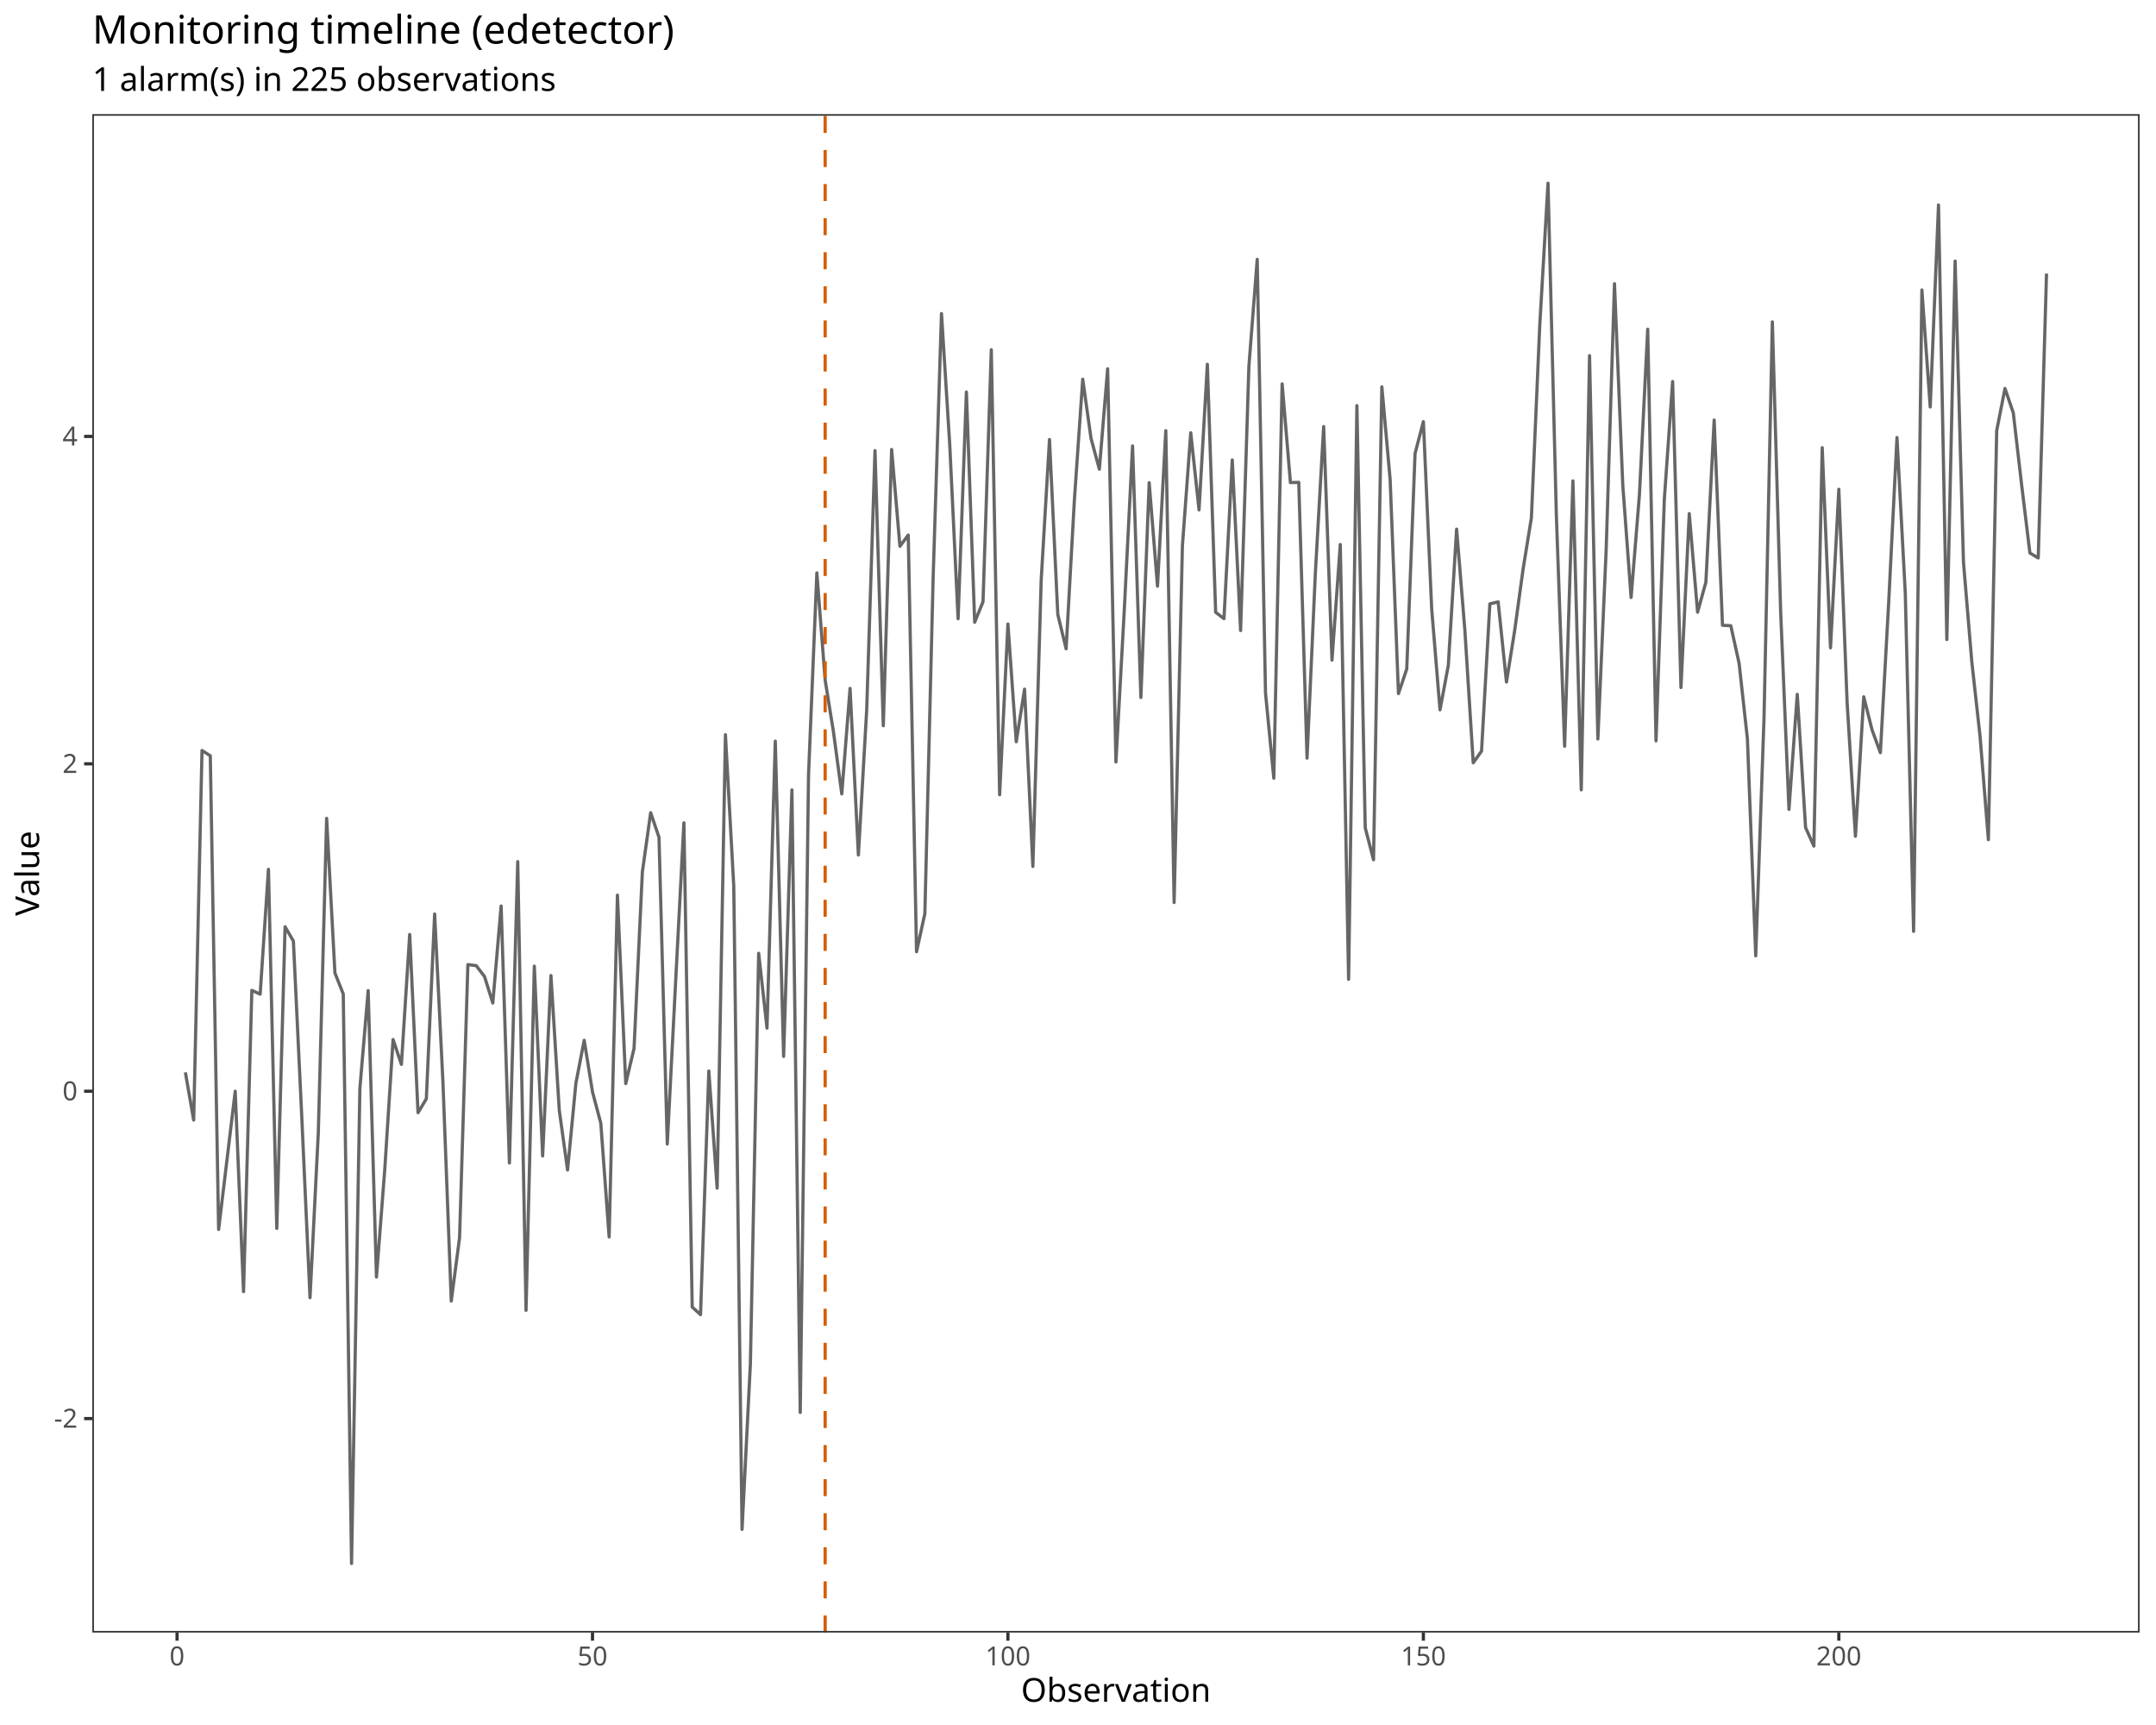
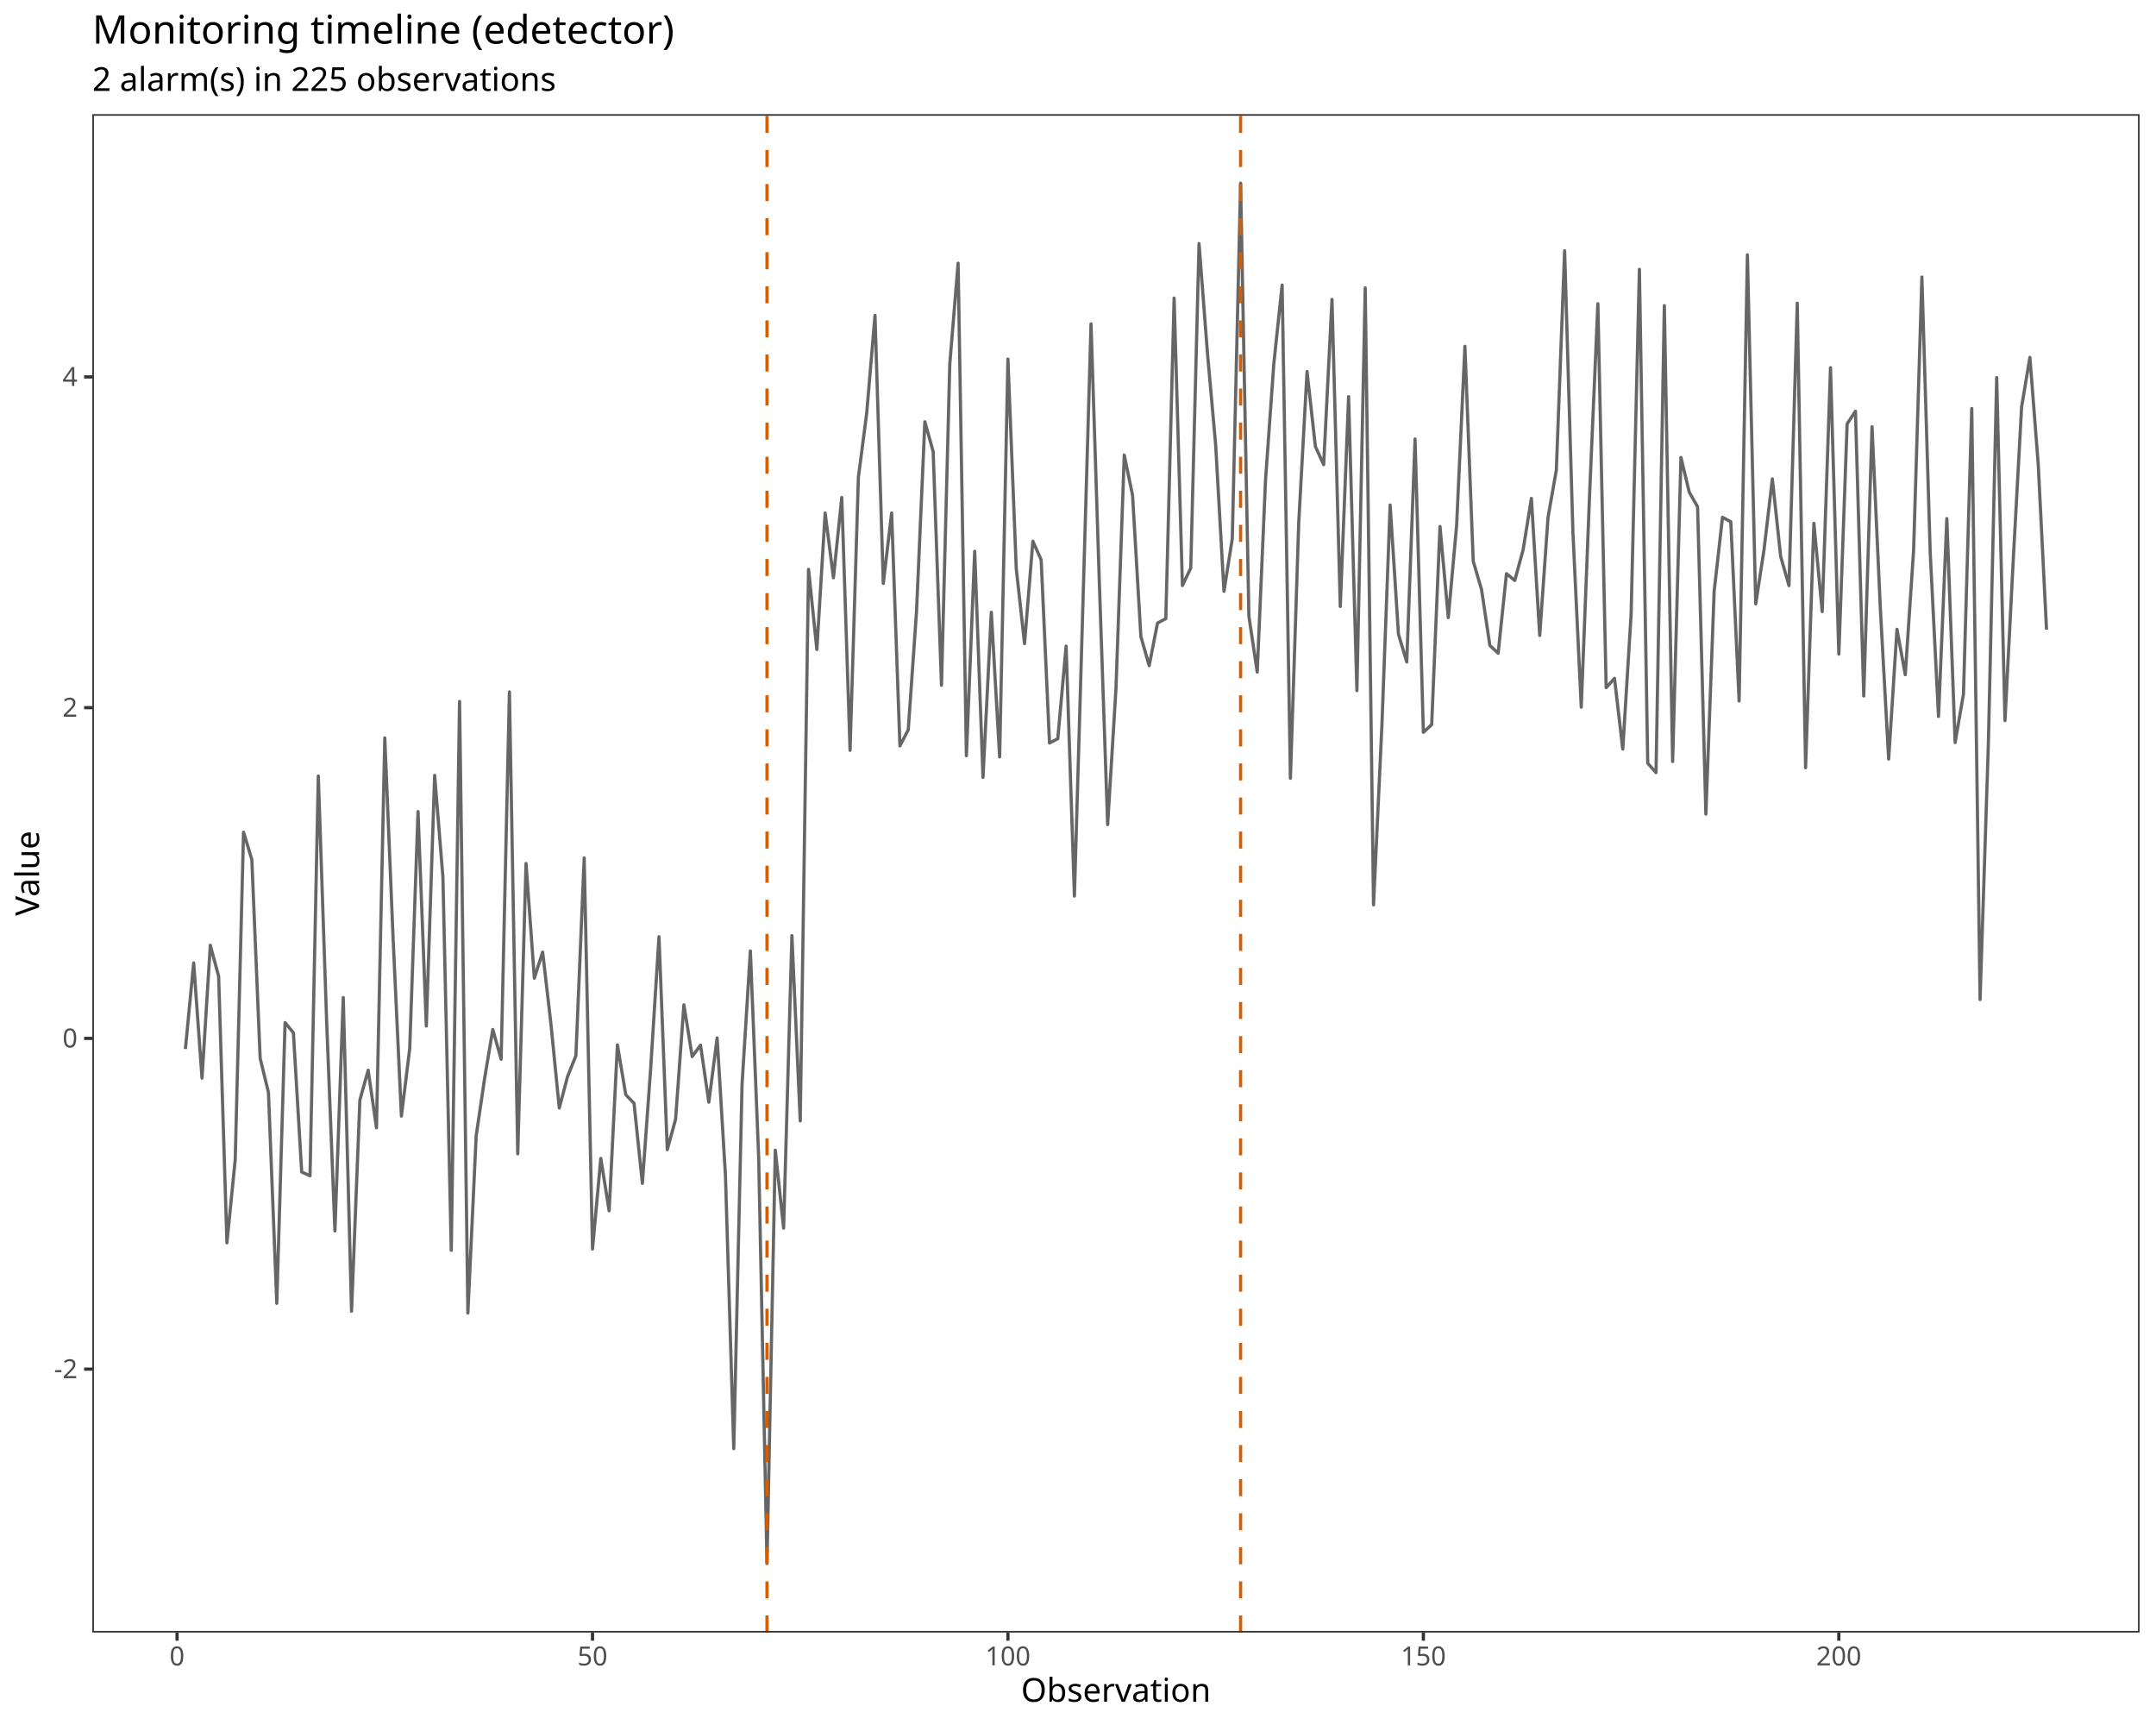
<svg xmlns="http://www.w3.org/2000/svg" class="svglite" data-engine-version="2.0" width="720.00pt" height="576.00pt" viewBox="0 0 720.00 576.00">
  <defs>
    <style type="text/css">
    .svglite line, .svglite polyline, .svglite polygon, .svglite path, .svglite rect, .svglite circle {
      fill: none;
      stroke: #000000;
      stroke-linecap: round;
      stroke-linejoin: round;
      stroke-miterlimit: 10.00;
    }
  </style>
  </defs>
  <rect width="100%" height="100%" style="stroke: none; fill: #FFFFFF;" />
  <defs>
    <clipPath id="cpMC4wMHw3MjAuMDB8MC4wMHw1NzYuMDA=">
      <rect x="0.00" y="0.00" width="720.00" height="576.00" />
    </clipPath>
  </defs>
  <g clip-path="url(#cpMC4wMHw3MjAuMDB8MC4wMHw1NzYuMDA=)">
    <rect x="0.00" y="0.00" width="720.00" height="576.00" style="stroke-width: 1.07; stroke: #FFFFFF; fill: #FFFFFF;" />
  </g>
  <defs>
    <clipPath id="cpMzAuODN8NzE0LjUyfDM4LjEyfDU0NS4xMQ==">
      <rect x="30.83" y="38.12" width="683.69" height="507.00" />
    </clipPath>
  </defs>
  <g clip-path="url(#cpMzAuODN8NzE0LjUyfDM4LjEyfDU0NS4xMQ==)">
    <rect x="30.83" y="38.12" width="683.69" height="507.00" style="stroke-width: 1.07; stroke: none; fill: #FFFFFF;" />
-     <polyline points="61.91,358.08 64.68,374.01 67.46,250.59 70.23,252.37 73.01,410.54 75.78,387.47 78.55,364.37 81.33,431.30 84.10,330.69 86.88,331.97 89.65,290.28 92.43,410.18 95.20,309.46 97.98,314.24 100.75,372.39 103.53,433.32 106.30,378.23 109.08,273.26 111.85,324.89 114.63,331.91 117.40,522.07 120.18,363.49 122.95,330.77 125.72,426.42 128.50,390.39 131.27,347.12 134.05,355.41 136.82,312.03 139.60,371.54 142.37,366.93 145.15,305.20 147.92,361.31 150.70,434.43 153.47,413.28 156.25,322.10 159.02,322.43 161.80,326.06 164.57,334.92 167.35,302.53 170.12,388.33 172.90,287.72 175.67,437.54 178.44,322.61 181.22,385.99 183.99,325.75 186.77,370.72 189.54,390.69 192.32,361.70 195.09,347.36 197.87,364.61 200.64,375.06 203.42,413.02 206.19,298.90 208.97,361.83 211.74,350.07 214.52,291.15 217.29,271.37 220.07,279.58 222.84,381.99 225.61,328.18 228.39,274.75 231.16,436.43 233.94,438.98 236.71,357.63 239.49,396.73 242.26,245.33 245.04,295.88 247.81,510.68 250.59,455.43 253.36,318.32 256.14,343.30 258.91,247.48 261.69,352.74 264.46,263.77 267.24,471.63 270.01,258.67 272.79,191.31 275.56,227.10 278.33,244.34 281.11,265.08 283.88,229.86 286.66,285.50 289.43,237.11 292.21,150.46 294.98,242.33 297.76,150.09 300.53,182.40 303.31,178.66 306.08,317.80 308.86,305.06 311.63,192.64 314.41,104.70 317.18,148.71 319.96,206.61 322.73,130.90 325.50,207.78 328.28,200.92 331.05,116.78 333.83,265.38 336.60,208.36 339.38,247.67 342.15,230.12 344.93,289.32 347.70,193.78 350.48,146.77 353.25,205.15 356.03,216.65 358.80,166.85 361.58,126.63 364.35,146.40 367.13,156.67 369.90,123.14 372.67,254.45 375.45,203.85 378.22,148.90 381.00,232.89 383.77,161.19 386.55,195.74 389.32,143.81 392.10,301.36 394.87,182.28 397.65,144.51 400.42,170.26 403.20,121.64 405.97,204.45 408.75,206.58 411.52,153.58 414.30,210.54 417.07,122.34 419.85,86.60 422.62,231.41 425.39,259.85 428.17,128.19 430.94,161.14 433.72,161.07 436.49,253.15 439.27,191.29 442.04,142.43 444.82,220.41 447.59,181.82 450.37,327.01 453.14,135.44 455.92,276.39 458.69,287.09 461.47,129.17 464.24,160.12 467.02,231.61 469.79,223.37 472.56,151.42 475.34,140.78 478.11,203.24 480.89,237.02 483.66,222.23 486.44,176.68 489.21,210.64 491.99,254.71 494.76,250.81 497.54,201.63 500.31,200.98 503.09,227.74 505.86,210.32 508.64,190.03 511.41,172.90 514.19,108.90 516.96,61.16 519.74,171.85 522.51,249.17 525.28,160.58 528.06,263.74 530.83,118.77 533.61,246.76 536.38,183.58 539.16,94.73 541.93,161.99 544.71,199.50 547.48,165.33 550.26,109.92 553.03,247.38 555.81,166.65 558.58,127.38 561.36,229.58 564.13,171.51 566.91,204.42 569.68,194.41 572.45,140.26 575.23,208.79 578.00,208.93 580.78,221.51 583.55,246.68 586.33,319.16 589.10,239.63 591.88,107.48 594.65,204.18 597.43,270.26 600.20,231.84 602.98,276.35 605.75,282.52 608.53,149.49 611.30,216.31 614.08,163.38 616.85,234.65 619.63,279.24 622.40,232.67 625.17,243.70 627.95,251.33 630.72,201.36 633.50,146.11 636.27,198.01 639.05,311.00 641.82,96.82 644.60,135.88 647.37,68.44 650.15,213.55 652.92,87.18 655.70,187.67 658.47,220.81 661.25,245.94 664.02,280.38 666.80,143.78 669.57,129.72 672.34,137.86 675.12,161.85 677.89,184.66 680.67,186.31 683.44,91.35 " style="stroke-width: 1.07; stroke: #666666; stroke-linecap: butt;" />
-     <line x1="275.56" y1="545.11" x2="275.56" y2="38.12" style="stroke-width: 1.07; stroke: #D55E00; stroke-dasharray: 5.69,5.69; stroke-linecap: butt;" />
+     <polyline points="61.91,350.29 64.68,321.54 67.46,359.99 70.23,315.64 73.01,325.98 75.78,414.99 78.55,387.23 81.33,277.87 84.10,287.03 86.88,353.37 89.65,364.78 92.43,435.19 95.20,341.46 97.98,344.86 100.75,391.34 103.53,392.62 106.30,259.12 109.08,340.96 111.85,411.02 114.63,333.10 117.40,437.84 120.18,367.33 122.95,357.36 125.72,376.58 128.50,246.40 131.27,313.22 134.05,372.68 136.82,350.20 139.60,271.01 142.37,342.61 145.15,258.91 147.92,292.99 150.70,417.49 153.47,234.23 156.25,438.44 159.02,379.27 161.80,360.33 164.57,343.76 167.35,353.69 170.12,231.04 172.90,385.29 175.67,288.33 178.44,326.63 181.22,317.93 183.99,341.95 186.77,369.98 189.54,359.46 192.32,352.52 195.09,286.48 197.87,417.05 200.64,386.79 203.42,404.29 206.19,348.89 208.97,365.53 211.74,368.41 214.52,395.14 217.29,356.82 220.07,312.78 222.84,383.89 225.61,373.74 228.39,335.52 231.16,352.81 233.94,348.98 236.71,368.04 239.49,346.58 242.26,392.38 245.04,483.71 247.81,362.04 250.59,317.53 253.36,386.42 256.14,522.07 258.91,384.06 261.69,410.09 264.46,312.41 267.24,374.29 270.01,190.09 272.79,216.86 275.56,171.30 278.33,192.93 281.11,166.12 283.88,250.54 286.66,159.37 289.43,138.05 292.21,105.30 294.98,194.80 297.76,171.29 300.53,249.05 303.31,243.71 306.08,204.07 308.86,140.84 311.63,150.80 314.41,228.81 317.18,121.58 319.96,87.89 322.73,252.35 325.50,184.09 328.28,259.58 331.05,204.45 333.83,252.74 336.60,119.90 339.38,189.84 342.15,214.90 344.93,180.71 347.70,186.94 350.48,248.11 353.25,246.67 356.03,215.75 358.80,299.21 361.58,203.85 364.35,108.15 367.13,194.65 369.90,275.34 372.67,230.15 375.45,151.95 378.22,165.42 381.00,212.55 383.77,222.27 386.55,208.05 389.32,206.57 392.10,99.54 394.87,195.51 397.65,189.70 400.42,81.33 403.20,117.52 405.97,148.55 408.75,197.43 411.52,179.90 414.30,61.16 417.07,205.76 419.85,224.42 422.62,160.37 425.39,121.51 428.17,95.19 430.94,259.87 433.72,174.42 436.49,124.06 439.27,149.06 442.04,155.16 444.82,99.97 447.59,202.50 450.37,132.44 453.14,230.61 455.92,96.12 458.69,302.14 461.47,242.66 464.24,168.63 467.02,211.78 469.79,221.03 472.56,146.59 475.34,244.54 478.11,241.96 480.89,175.81 483.66,206.23 486.44,175.50 489.21,115.63 491.99,187.42 494.76,196.83 497.54,215.51 500.31,218.13 503.09,191.55 505.86,193.83 508.64,183.62 511.41,166.43 514.19,212.18 516.96,172.83 519.74,156.98 522.51,83.73 525.28,177.79 528.06,236.14 530.83,165.48 533.61,101.43 536.38,229.62 539.16,226.50 541.93,250.14 544.71,205.19 547.48,89.95 550.26,254.86 553.03,257.99 555.81,102.05 558.58,254.29 561.36,152.76 564.13,164.36 566.91,169.22 569.68,271.83 572.45,197.37 575.23,172.72 578.00,174.23 580.78,234.07 583.55,85.09 586.33,201.65 589.10,183.55 591.88,159.92 594.65,185.77 597.43,195.55 600.20,101.23 602.98,256.36 605.75,174.74 608.53,204.23 611.30,122.78 614.08,218.43 616.85,141.54 619.63,137.31 622.40,232.40 625.17,142.50 627.95,203.29 630.72,253.46 633.50,210.13 636.27,225.29 639.05,183.75 641.82,92.51 644.60,184.62 647.37,239.23 650.15,173.17 652.92,247.95 655.70,231.76 658.47,136.40 661.25,333.75 664.02,248.30 666.80,126.09 669.57,240.62 672.34,186.72 675.12,135.85 677.89,119.34 680.67,155.05 683.44,210.24 " style="stroke-width: 1.07; stroke: #666666; stroke-linecap: butt;" />
+     <line x1="256.14" y1="545.11" x2="256.14" y2="38.12" style="stroke-width: 1.07; stroke: #D55E00; stroke-dasharray: 5.69,5.69; stroke-linecap: butt;" />
+     <line x1="414.30" y1="545.11" x2="414.30" y2="38.12" style="stroke-width: 1.07; stroke: #D55E00; stroke-dasharray: 5.69,5.69; stroke-linecap: butt;" />
    <rect x="30.83" y="38.12" width="683.69" height="507.00" style="stroke-width: 1.07; stroke: #333333;" />
  </g>
  <g clip-path="url(#cpMC4wMHw3MjAuMDB8MC4wMHw1NzYuMDA=)">
-     <text x="25.90" y="476.72" text-anchor="end" style="font-size: 8.80px; fill: #4D4D4D; font-family: sans;" textLength="7.82px" lengthAdjust="spacingAndGlyphs">-2</text>
-     <text x="25.90" y="367.40" text-anchor="end" style="font-size: 8.80px; fill: #4D4D4D; font-family: sans;" textLength="4.89px" lengthAdjust="spacingAndGlyphs">0</text>
-     <text x="25.90" y="258.08" text-anchor="end" style="font-size: 8.80px; fill: #4D4D4D; font-family: sans;" textLength="4.89px" lengthAdjust="spacingAndGlyphs">2</text>
-     <text x="25.90" y="148.76" text-anchor="end" style="font-size: 8.80px; fill: #4D4D4D; font-family: sans;" textLength="4.89px" lengthAdjust="spacingAndGlyphs">4</text>
-     <polyline points="28.09,473.69 30.83,473.69 " style="stroke-width: 1.07; stroke: #333333; stroke-linecap: butt;" />
-     <polyline points="28.09,364.37 30.83,364.37 " style="stroke-width: 1.07; stroke: #333333; stroke-linecap: butt;" />
-     <polyline points="28.09,255.05 30.83,255.05 " style="stroke-width: 1.07; stroke: #333333; stroke-linecap: butt;" />
-     <polyline points="28.09,145.73 30.83,145.73 " style="stroke-width: 1.07; stroke: #333333; stroke-linecap: butt;" />
+     <text x="25.90" y="460.20" text-anchor="end" style="font-size: 8.80px; fill: #4D4D4D; font-family: sans;" textLength="7.82px" lengthAdjust="spacingAndGlyphs">-2</text>
+     <text x="25.90" y="349.76" text-anchor="end" style="font-size: 8.80px; fill: #4D4D4D; font-family: sans;" textLength="4.89px" lengthAdjust="spacingAndGlyphs">0</text>
+     <text x="25.90" y="239.32" text-anchor="end" style="font-size: 8.80px; fill: #4D4D4D; font-family: sans;" textLength="4.89px" lengthAdjust="spacingAndGlyphs">2</text>
+     <text x="25.90" y="128.88" text-anchor="end" style="font-size: 8.80px; fill: #4D4D4D; font-family: sans;" textLength="4.89px" lengthAdjust="spacingAndGlyphs">4</text>
+     <polyline points="28.09,457.17 30.83,457.17 " style="stroke-width: 1.07; stroke: #333333; stroke-linecap: butt;" />
+     <polyline points="28.09,346.73 30.83,346.73 " style="stroke-width: 1.07; stroke: #333333; stroke-linecap: butt;" />
+     <polyline points="28.09,236.29 30.83,236.29 " style="stroke-width: 1.07; stroke: #333333; stroke-linecap: butt;" />
+     <polyline points="28.09,125.85 30.83,125.85 " style="stroke-width: 1.07; stroke: #333333; stroke-linecap: butt;" />
    <polyline points="59.13,547.85 59.13,545.11 " style="stroke-width: 1.07; stroke: #333333; stroke-linecap: butt;" />
    <polyline points="197.87,547.85 197.87,545.11 " style="stroke-width: 1.07; stroke: #333333; stroke-linecap: butt;" />
    <polyline points="336.60,547.85 336.60,545.11 " style="stroke-width: 1.07; stroke: #333333; stroke-linecap: butt;" />
    <polyline points="475.34,547.85 475.34,545.11 " style="stroke-width: 1.07; stroke: #333333; stroke-linecap: butt;" />
    <polyline points="614.08,547.85 614.08,545.11 " style="stroke-width: 1.07; stroke: #333333; stroke-linecap: butt;" />
    <text x="59.13" y="556.10" text-anchor="middle" style="font-size: 8.80px; fill: #4D4D4D; font-family: sans;" textLength="4.89px" lengthAdjust="spacingAndGlyphs">0</text>
    <text x="197.87" y="556.10" text-anchor="middle" style="font-size: 8.80px; fill: #4D4D4D; font-family: sans;" textLength="9.79px" lengthAdjust="spacingAndGlyphs">50</text>
    <text x="336.60" y="556.10" text-anchor="middle" style="font-size: 8.80px; fill: #4D4D4D; font-family: sans;" textLength="14.68px" lengthAdjust="spacingAndGlyphs">100</text>
    <text x="475.34" y="556.10" text-anchor="middle" style="font-size: 8.80px; fill: #4D4D4D; font-family: sans;" textLength="14.68px" lengthAdjust="spacingAndGlyphs">150</text>
    <text x="614.08" y="556.10" text-anchor="middle" style="font-size: 8.80px; fill: #4D4D4D; font-family: sans;" textLength="14.68px" lengthAdjust="spacingAndGlyphs">200</text>
    <text x="372.67" y="568.24" text-anchor="middle" style="font-size: 11.00px; font-family: sans;" textLength="59.32px" lengthAdjust="spacingAndGlyphs">Observation</text>
    <text transform="translate(13.05,291.61) rotate(-90)" text-anchor="middle" style="font-size: 11.00px; font-family: sans;" textLength="28.14px" lengthAdjust="spacingAndGlyphs">Value</text>
-     <text x="30.83" y="30.35" style="font-size: 11.00px; font-family: sans;" textLength="147.98px" lengthAdjust="spacingAndGlyphs">1 alarm(s) in 225 observations</text>
+     <text x="30.83" y="30.35" style="font-size: 11.00px; font-family: sans;" textLength="147.98px" lengthAdjust="spacingAndGlyphs">2 alarm(s) in 225 observations</text>
    <text x="30.83" y="14.56" style="font-size: 13.20px; font-family: sans;" textLength="178.29px" lengthAdjust="spacingAndGlyphs">Monitoring timeline (edetector)</text>
  </g>
</svg>
